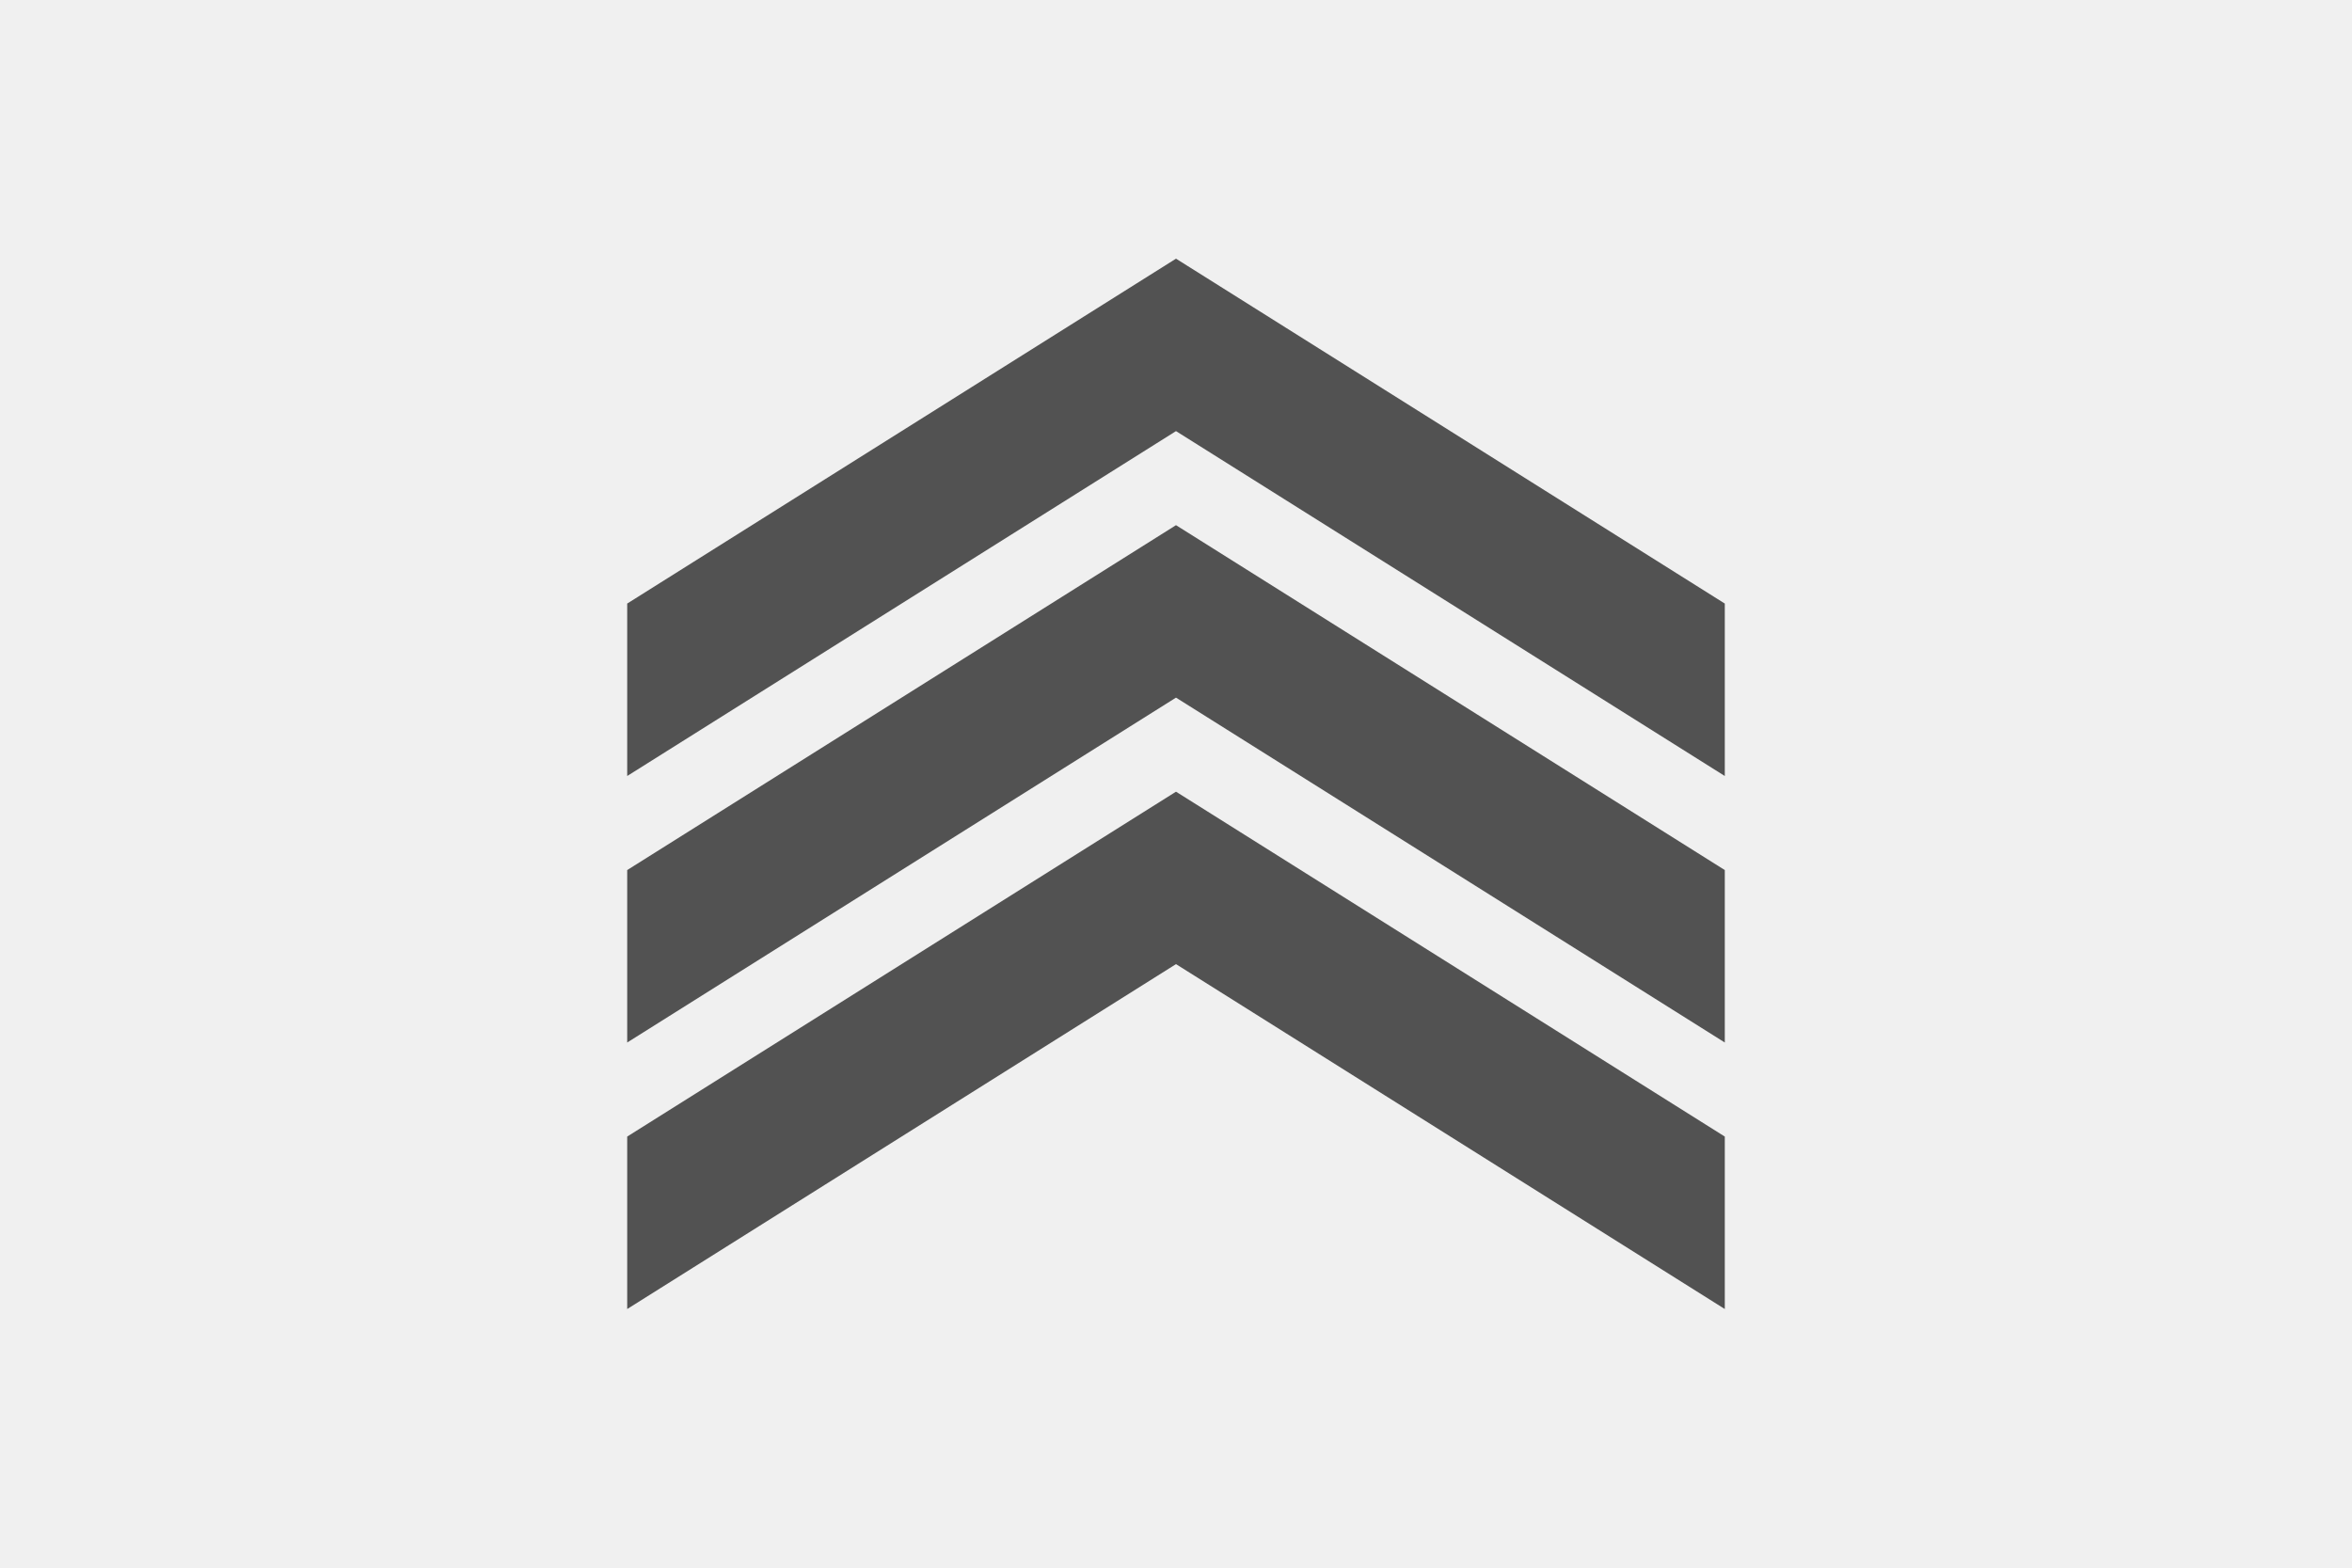
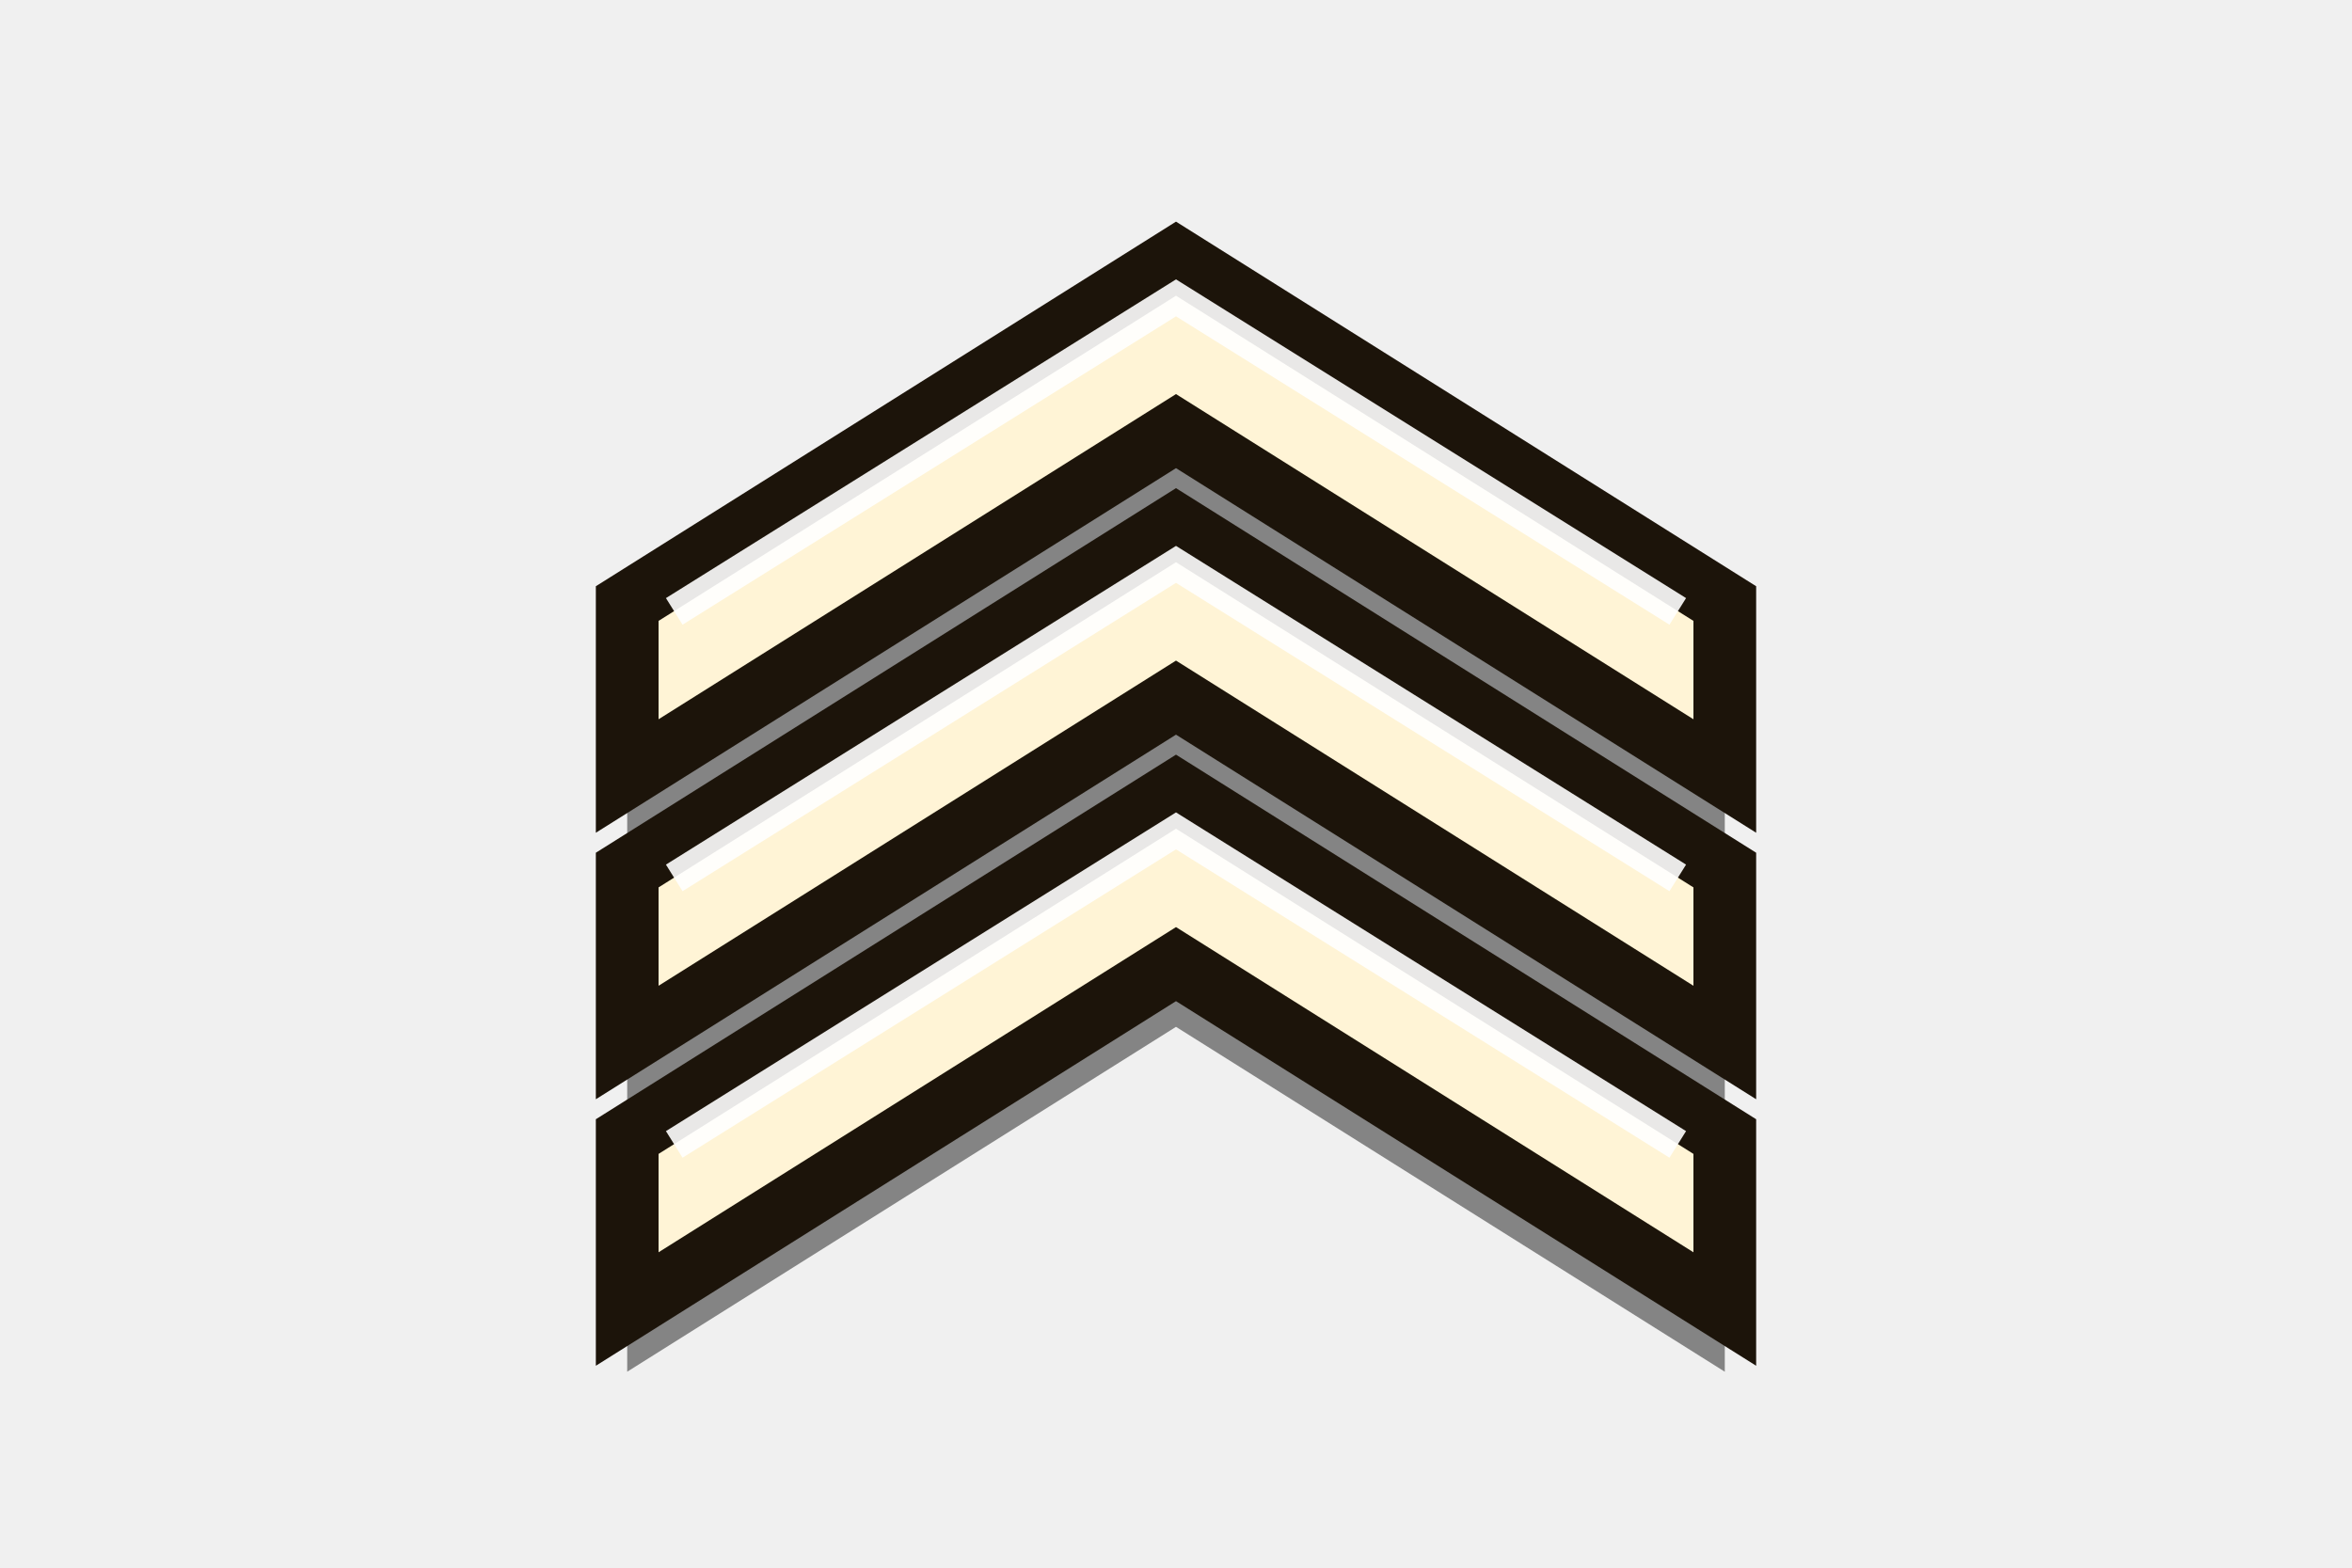
<svg xmlns="http://www.w3.org/2000/svg" viewBox="0 0 150 100">
-   <polygon points="40,38.5 75,16.5 110,38.5 110,49.5 75,27.5 40,49.5" fill="#000000" fill-opacity="0.66" />
-   <polygon points="40,55.5 75,33.5 110,55.5 110,66.5 75,44.5 40,66.5" fill="#000000" fill-opacity="0.66" />
-   <polygon points="40,72.5 75,50.5 110,72.5 110,83.5 75,61.5 40,83.5" fill="#000000" fill-opacity="0.66" />
+   <polygon points="40,42.5 75,20.5 110,42.5 110,53.5 75,31.5 40,53.5" fill="#000000" fill-opacity="0.45" />
+   <polygon points="40,38.5 75,16.5 110,38.5 110,49.5 75,27.5 40,49.5" fill="#fff4d6" stroke="#1c140a" stroke-width="4" stroke-linejoin="miter" />
+   <polyline points="43,39 75,19 107,39" fill="none" stroke="#ffffff" stroke-width="2" stroke-opacity="0.9" />
+   <polygon points="40,59.5 75,37.5 110,59.5 110,70.5 75,48.5 40,70.5" fill="#000000" fill-opacity="0.45" />
+   <polygon points="40,55.5 75,33.5 110,55.5 110,66.5 75,44.5 40,66.5" fill="#fff4d6" stroke="#1c140a" stroke-width="4" stroke-linejoin="miter" />
+   <polyline points="43,56 75,36 107,56" fill="none" stroke="#ffffff" stroke-width="2" stroke-opacity="0.9" />
+   <polygon points="40,76.5 75,54.5 110,76.5 110,87.5 75,65.5 40,87.5" fill="#000000" fill-opacity="0.45" />
+   <polygon points="40,72.5 75,50.5 110,72.5 110,83.5 75,61.5 40,83.5" fill="#fff4d6" stroke="#1c140a" stroke-width="4" stroke-linejoin="miter" />
+   <polyline points="43,73 75,53 107,73" fill="none" stroke="#ffffff" stroke-width="2" stroke-opacity="0.9" />
</svg>
